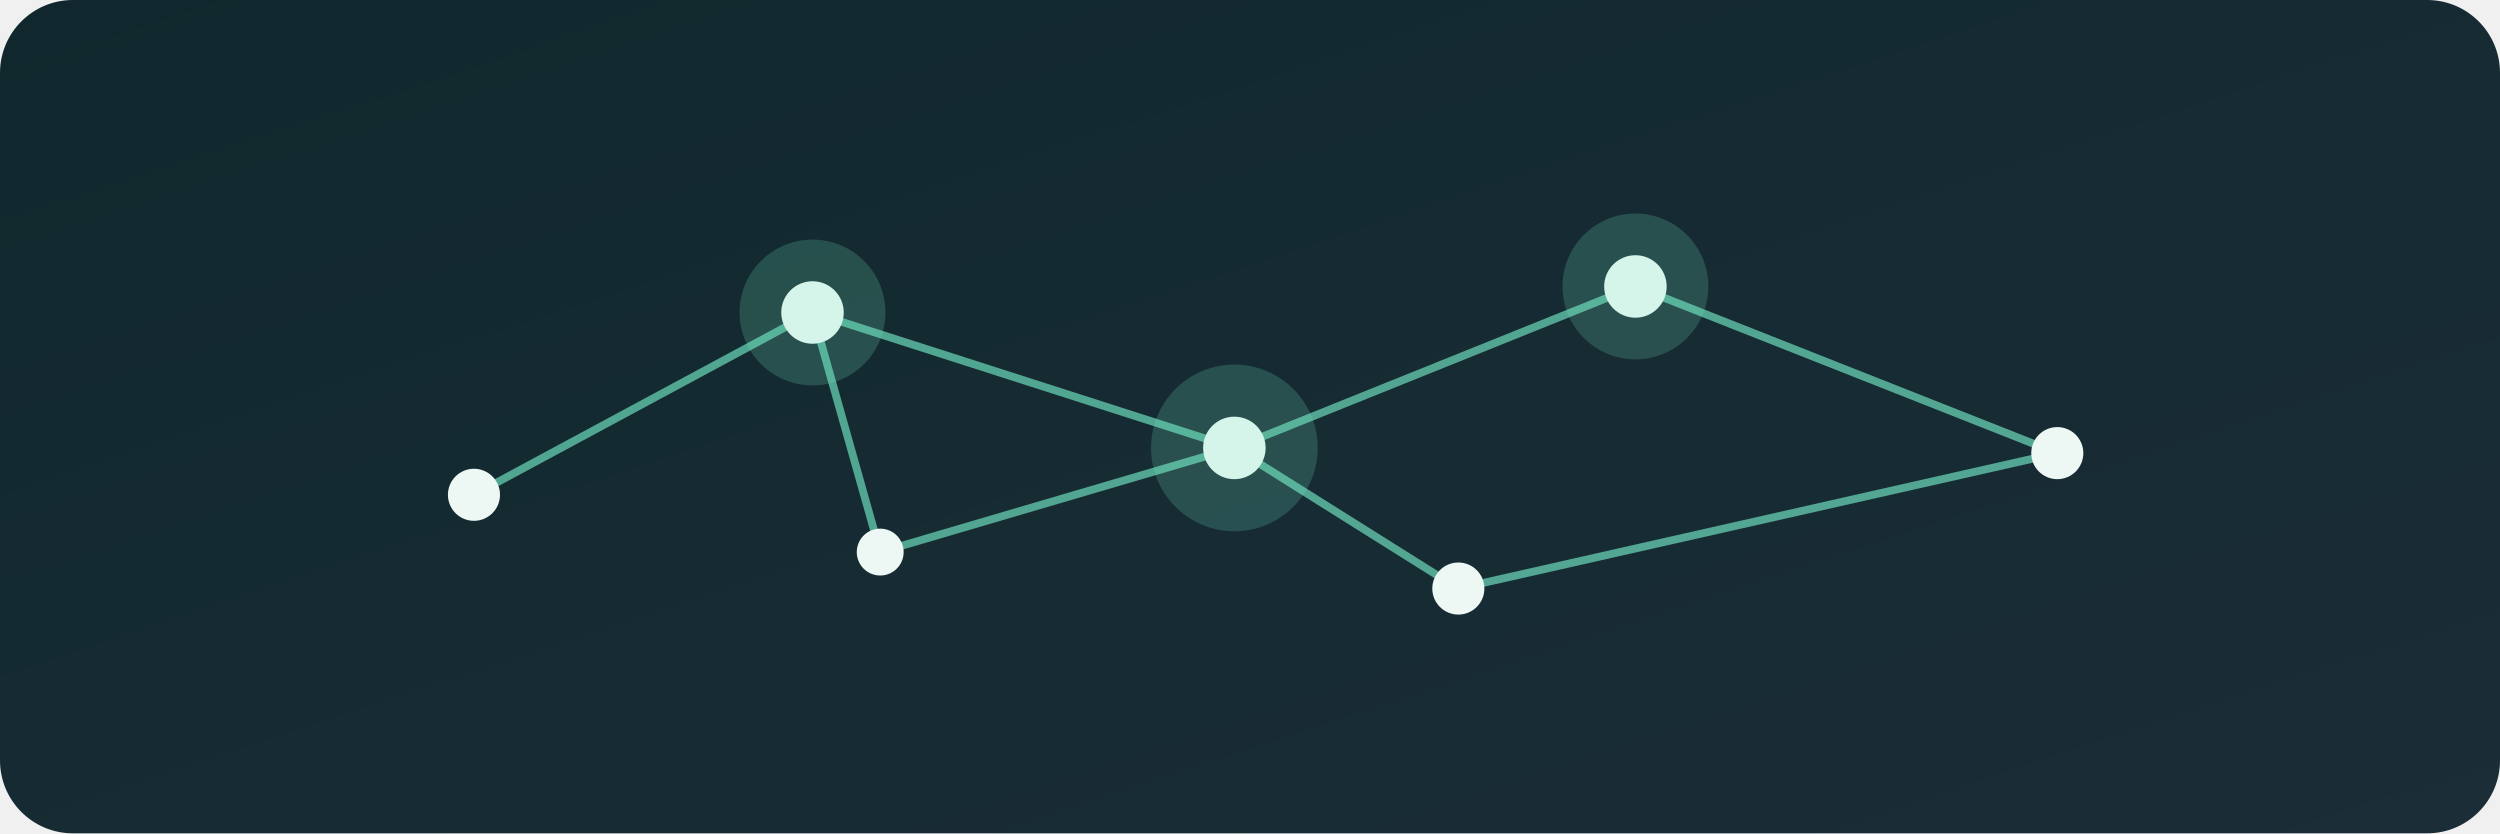
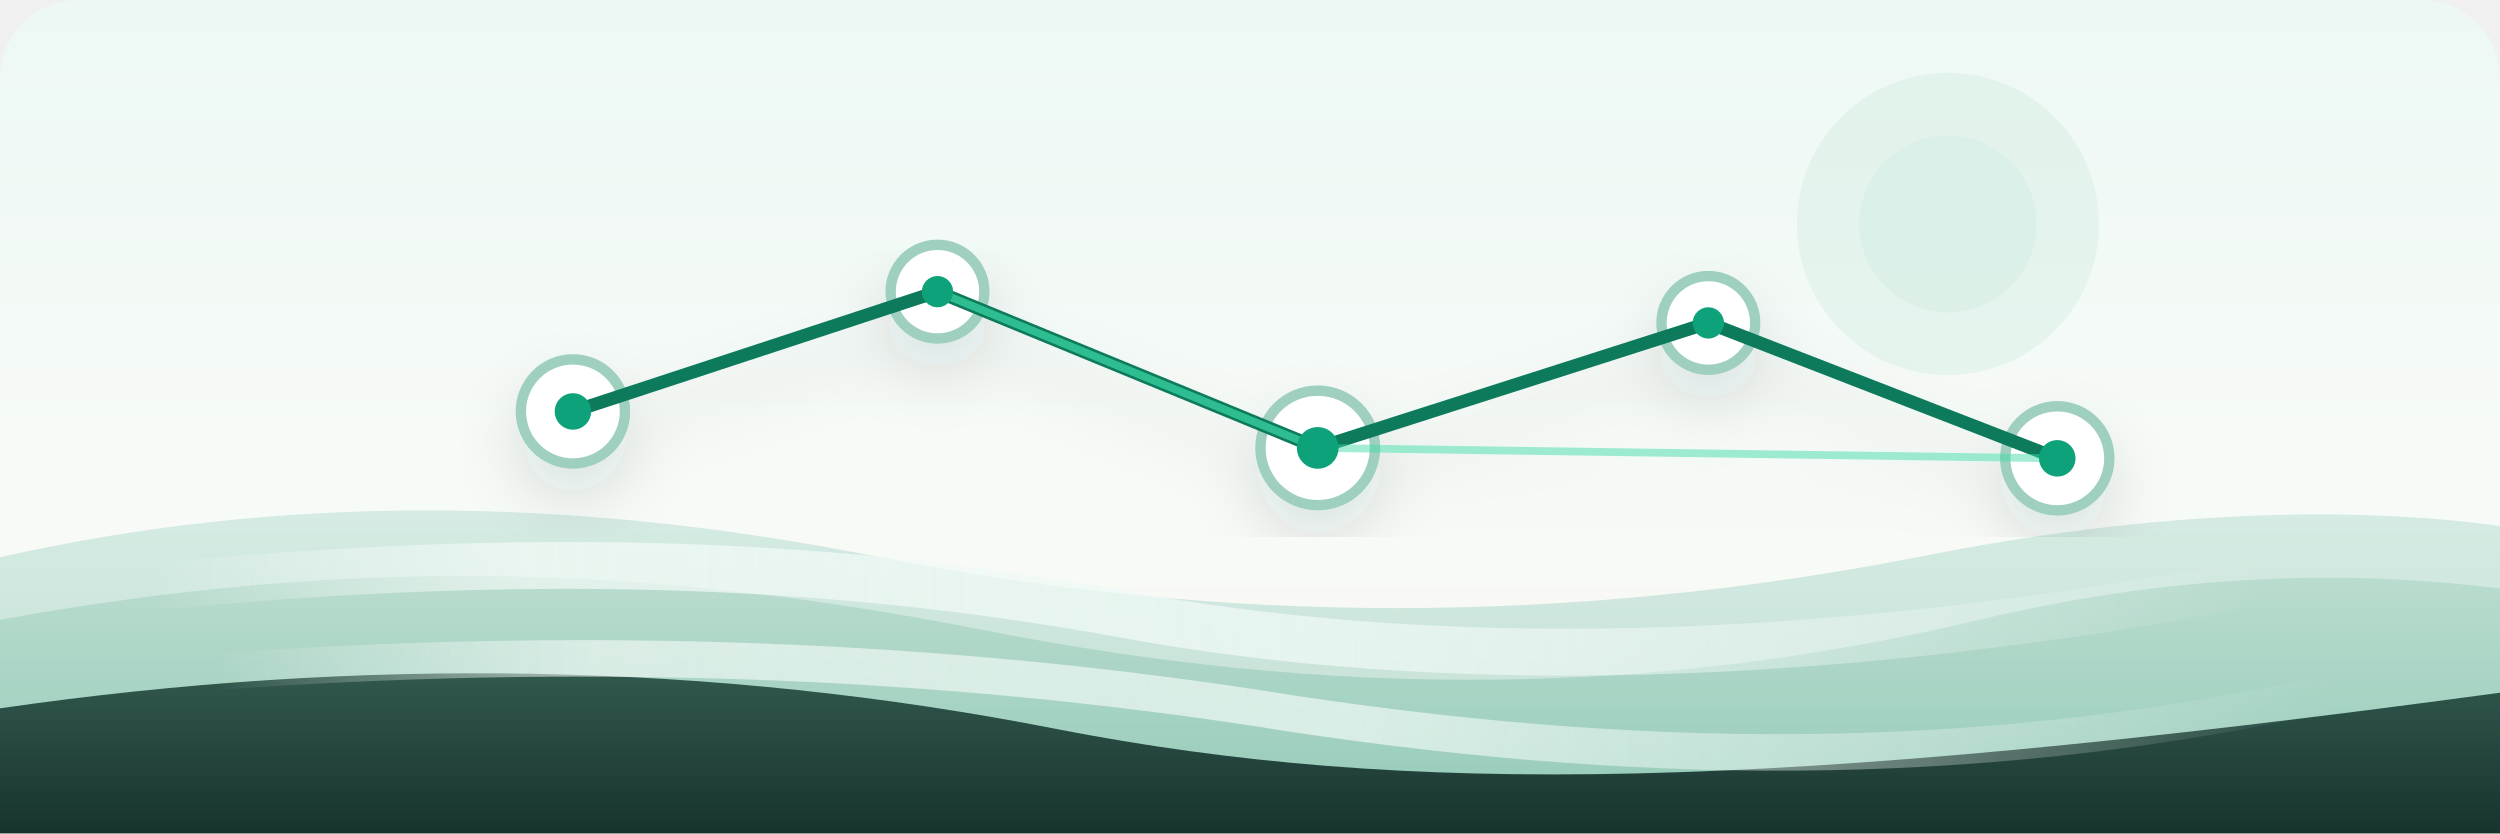
- <svg xmlns="http://www.w3.org/2000/svg" width="960" height="320" viewBox="0 0 960 320" role="img" aria-label="API chapter illustration showing a calm constellation of connected nodes">
+ <svg xmlns="http://www.w3.org/2000/svg" width="960" height="320" viewBox="0 0 960 320" role="img" aria-label="API chapter illustration showing a constellation of connected reference nodes">
  <defs>
-     <linearGradient id="api-bg" x1="0" y1="0" x2="1" y2="1">
-       <stop offset="0%" stop-color="#10282d" />
-       <stop offset="100%" stop-color="#1b2d37" />
+     <linearGradient id="panelSky" x1="0" y1="0" x2="0" y2="1">
+       <stop offset="0%" stop-color="#edf8f4" />
+       <stop offset="58%" stop-color="#f7fbf8" />
+       <stop offset="100%" stop-color="#faf6ee" />
    </linearGradient>
+     <linearGradient id="ridgeFar" x1="0" y1="0" x2="0" y2="1">
+       <stop offset="0%" stop-color="#d5ebe3" />
+       <stop offset="100%" stop-color="#bfddd1" />
+     </linearGradient>
+     <linearGradient id="ridgeMid" x1="0" y1="0" x2="0" y2="1">
+       <stop offset="0%" stop-color="#b7dbcd" />
+       <stop offset="100%" stop-color="#8fc7b5" />
+     </linearGradient>
+     <linearGradient id="ridgeNear" x1="0" y1="0" x2="0" y2="1">
+       <stop offset="0%" stop-color="#31584d" />
+       <stop offset="100%" stop-color="#17332e" />
+     </linearGradient>
+     <linearGradient id="mistBand" x1="0" y1="0" x2="1" y2="0">
+       <stop offset="0%" stop-color="#ffffff" stop-opacity="0" />
+       <stop offset="18%" stop-color="#f5fbf8" stop-opacity="0.68" />
+       <stop offset="54%" stop-color="#edf8f4" stop-opacity="0.8" />
+       <stop offset="100%" stop-color="#ffffff" stop-opacity="0" />
+     </linearGradient>
+     <filter id="softShadow" x="-10%" y="-10%" width="120%" height="120%">
+       <feDropShadow dx="0" dy="12" stdDeviation="12" flood-color="#17332e" flood-opacity="0.12" />
+     </filter>
  </defs>
-   <rect width="960" height="320" rx="28" fill="url(#api-bg)" />
-   <g fill="none" stroke="#72e8c4" stroke-width="3" opacity="0.65">
-     <path d="M182 190 312 120 474 172 628 110 790 174" />
-     <path d="M312 120 338 212 474 172" />
-     <path d="M474 172 560 226 790 174" />
-   </g>
-   <g fill="#edf8f4">
-     <circle cx="182" cy="190" r="10" />
-     <circle cx="312" cy="120" r="12" />
-     <circle cx="338" cy="212" r="9" />
-     <circle cx="474" cy="172" r="12" />
-     <circle cx="560" cy="226" r="10" />
-     <circle cx="628" cy="110" r="12" />
-     <circle cx="790" cy="174" r="10" />
-   </g>
-   <g fill="#72e8c4" opacity="0.2">
-     <circle cx="312" cy="120" r="28" />
-     <circle cx="474" cy="172" r="32" />
-     <circle cx="628" cy="110" r="28" />
+   <rect width="960" height="320" rx="30" fill="url(#panelSky)" />
+   <circle cx="748" cy="86" r="34" fill="#e4f5ed" opacity="0.96" />
+   <circle cx="748" cy="86" r="58" fill="#cbe8dc" opacity="0.34" />
+   <path d="M0 214 C106 190, 218 190, 338 214 C470 240, 602 240, 736 214 C826 196, 902 194, 960 202 L960 320 L0 320 Z" fill="url(#ridgeFar)" />
+   <path d="M0 238 C132 214, 246 216, 378 242 C510 268, 634 268, 760 238 C844 218, 912 220, 960 226 L960 320 L0 320 Z" fill="url(#ridgeMid)" opacity="0.92" />
+   <path d="M0 272 C138 252, 274 254, 406 280 C540 306, 680 304, 960 266 L960 320 L0 320 Z" fill="url(#ridgeNear)" />
+   <path d="M52 226 C192 212, 312 214, 432 236 C552 258, 700 256, 876 222" fill="none" stroke="url(#mistBand)" stroke-width="18" stroke-linecap="round" />
+   <path d="M82 258 C220 248, 360 252, 496 274 C642 296, 768 294, 896 266" fill="none" stroke="url(#mistBand)" stroke-width="14" stroke-linecap="round" opacity="0.9" />
+   <g filter="url(#softShadow)">
+     <g fill="#ffffff" stroke="#9fd0bf" stroke-width="4">
+       <circle cx="220" cy="158" r="20" />
+       <circle cx="360" cy="112" r="18" />
+       <circle cx="506" cy="172" r="22" />
+       <circle cx="656" cy="124" r="18" />
+       <circle cx="790" cy="176" r="20" />
+     </g>
+     <path d="M220 158 360 112 506 172 656 124 790 176" fill="none" stroke="#0b7a5c" stroke-width="5" stroke-linecap="round" stroke-linejoin="round" />
+     <path d="M360 112 506 172" fill="none" stroke="#3fd9a8" stroke-width="3" stroke-linecap="round" opacity="0.7" />
+     <path d="M506 172 790 176" fill="none" stroke="#3fd9a8" stroke-width="3" stroke-linecap="round" opacity="0.48" />
+     <g fill="#0ea27a">
+       <circle cx="220" cy="158" r="7" />
+       <circle cx="360" cy="112" r="6" />
+       <circle cx="506" cy="172" r="8" />
+       <circle cx="656" cy="124" r="6" />
+       <circle cx="790" cy="176" r="7" />
+     </g>
  </g>
</svg>
